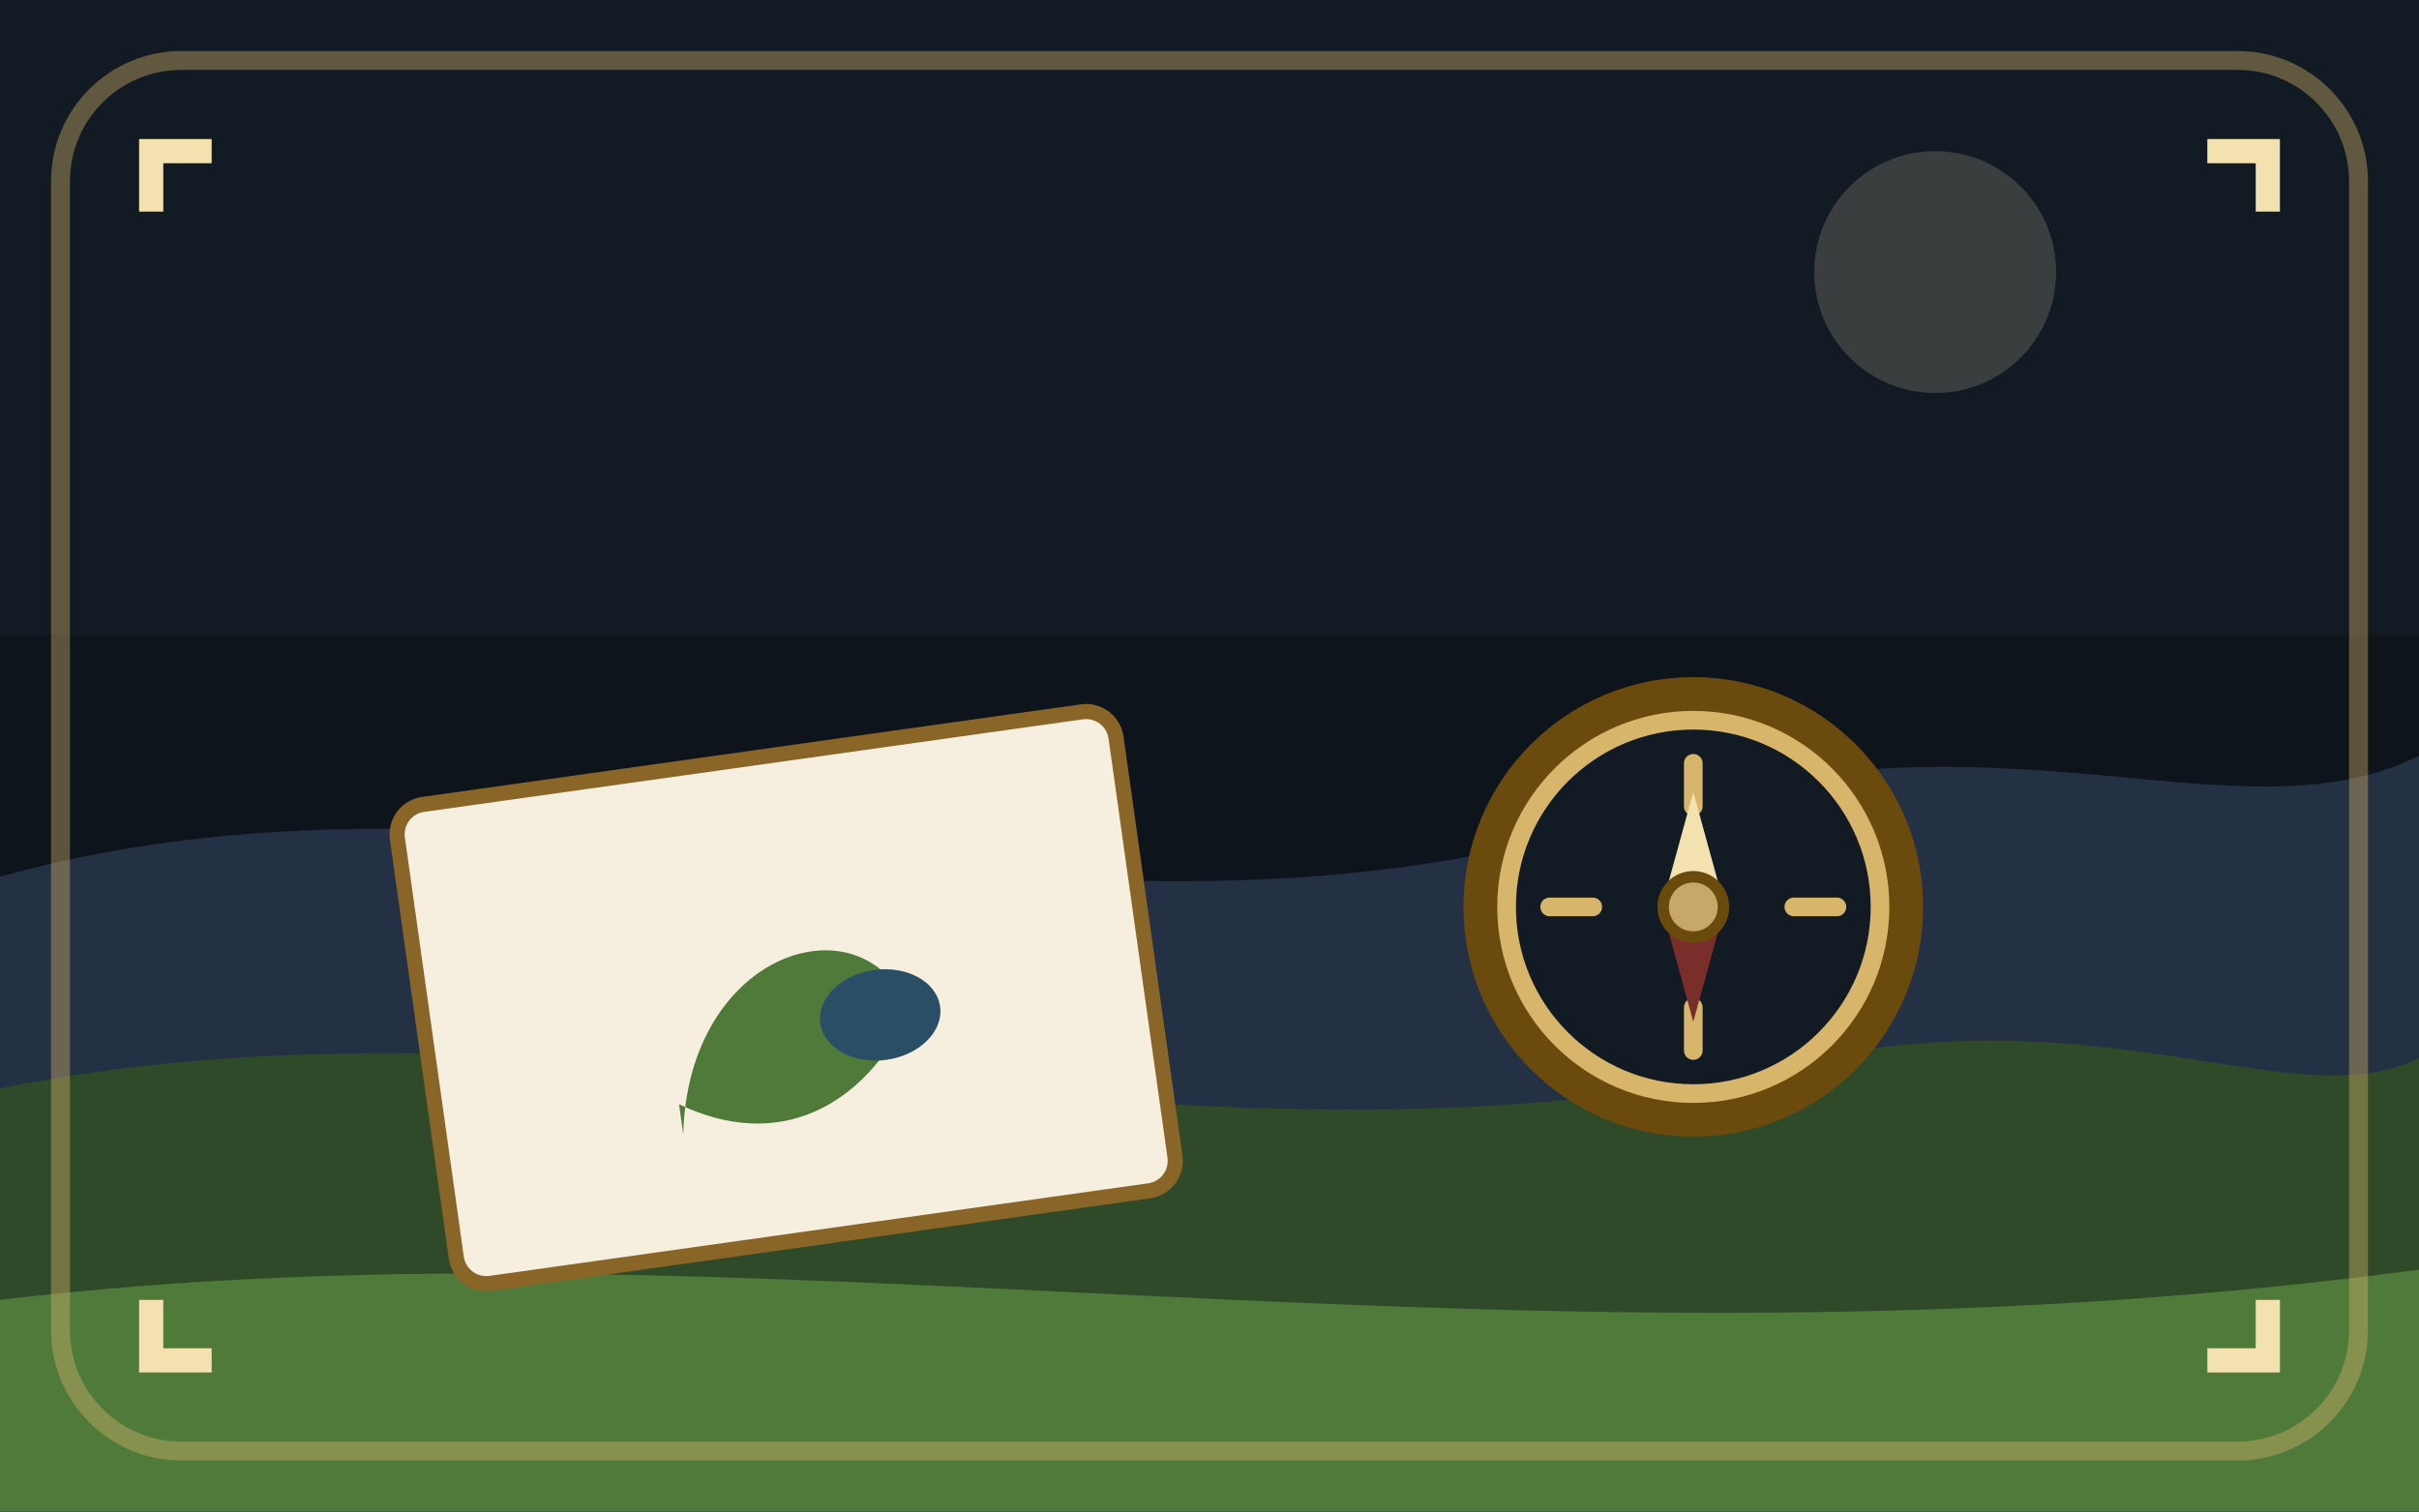
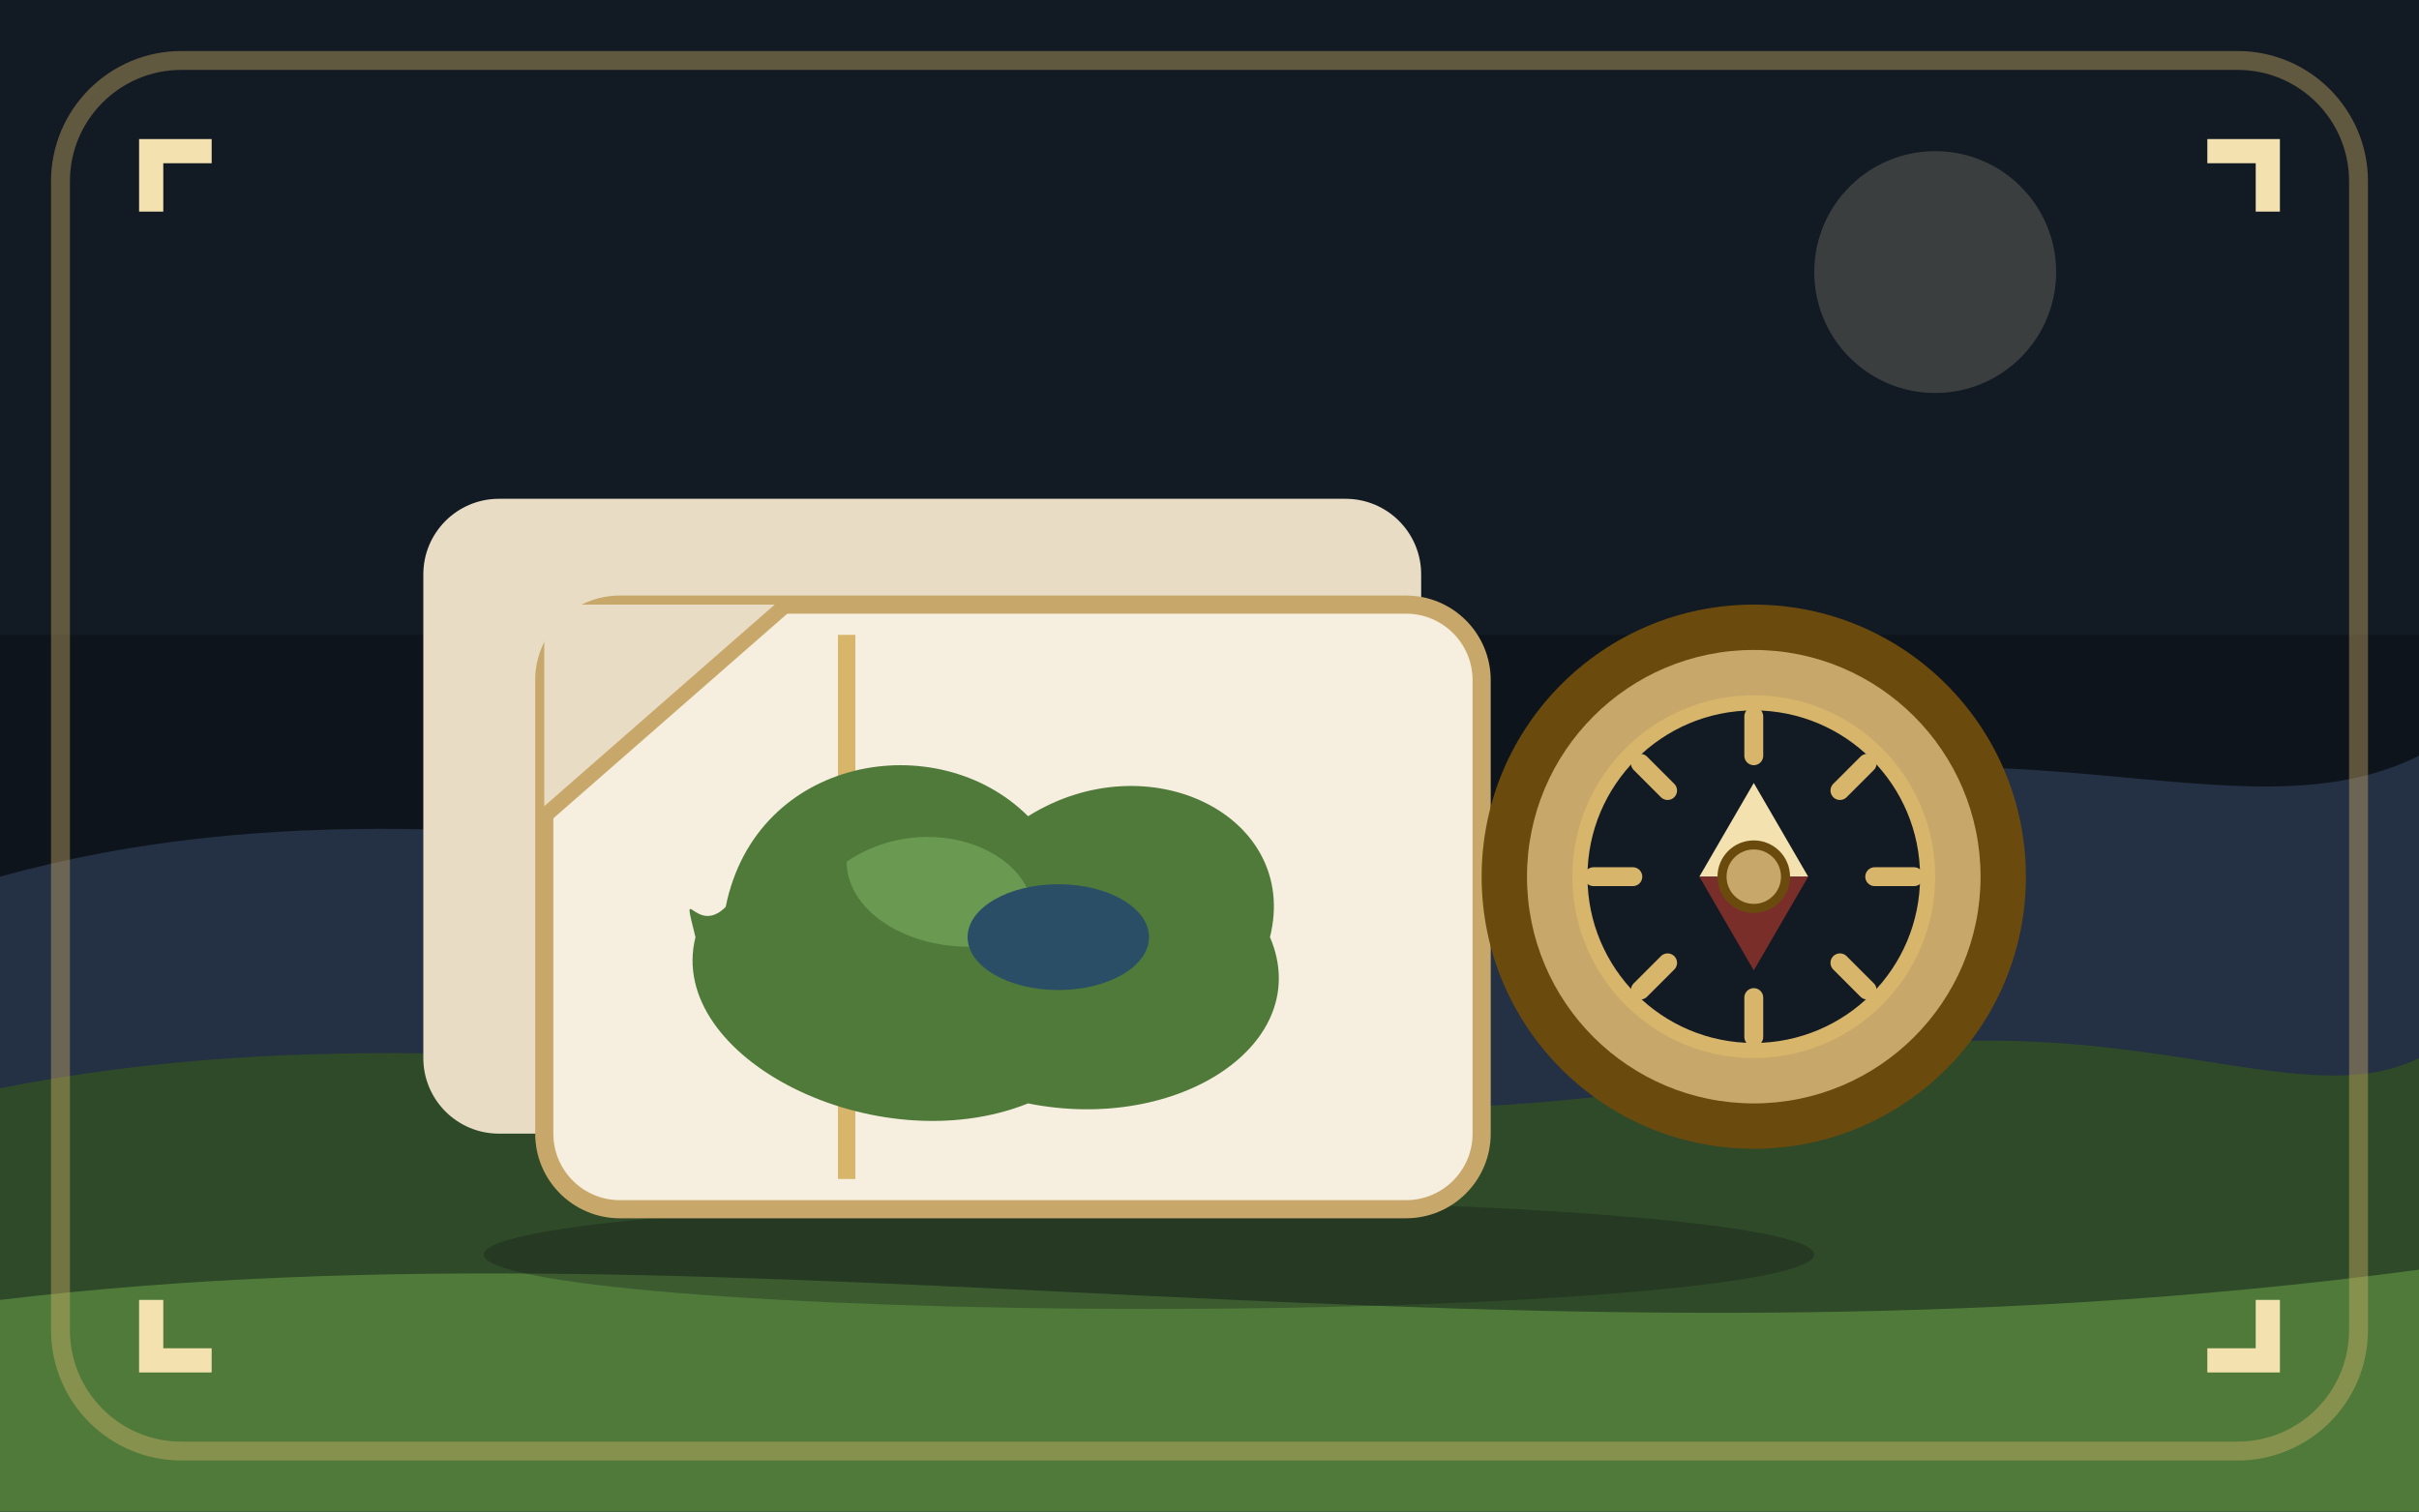
<svg xmlns="http://www.w3.org/2000/svg" viewBox="0 0 160 100">
  <rect width="160" height="100" fill="#0e141c" />
  <rect width="160" height="42" fill="#121a24" />
  <circle cx="128" cy="18" r="8" fill="#f3e2b0" opacity="0.18" />
  <path d="M0 58 C36 48 70 66 108 54 C132 46 148 56 160 50 V100 H0 Z" fill="#243044" />
  <path d="M0 72 C40 64 80 80 120 70 C140 66 152 74 160 70 V100 H0 Z" fill="#2f4a28" />
  <path d="M0 86 C50 80 100 92 160 84 V100 H0 Z" fill="#4f7a3a" />
-   <g transform="translate(52 66) rotate(-8)">
-     <rect x="-24" y="-16" width="48" height="32" rx="2" fill="#f6efe0" stroke="#8a6528" />
-     <path d="M-8 8 C-6 -4 6 -6 8 2 C4 8 -2 10 -8 6 Z" fill="#4f7a3a" />
-     <ellipse cx="6" cy="2" rx="4" ry="3" fill="#2a4e66" />
-   </g>
-   <g transform="translate(112 60) scale(0.95)" fill="none" stroke="#d7b56a" stroke-linecap="round">
-     <circle r="16" fill="#6b4a0e" stroke="none" />
-     <circle r="13" fill="#121a24" stroke="#d7b56a" stroke-width="1.3" />
-     <path d="M0 -10 V-7 M0 7 V10 M-10 0 H-7 M7 0 H10" stroke-width="1.3" />
-     <path d="M0 -8 L2.2 0 L0 1.6 L-2.2 0 Z" fill="#f3e2b0" stroke="none" />
-     <path d="M0 8 L2.2 0 L-2.2 0 Z" fill="#7a2e2a" stroke="none" />
-     <circle r="2.1" fill="#c8a86a" stroke="#6b4a0e" stroke-width="0.8" />
-   </g>
+   <ellipse cx="76" cy="83" rx="44" ry="3.6" fill="#0a0f15" opacity="0.28" />
+   <rect x="28" y="33" width="66" height="42" rx="5" fill="#e8dcc4" />
+   <rect x="36" y="40" width="62" height="40" rx="5" fill="#f6efe0" stroke="#c8a86a" stroke-width="1.2" />
+   <path d="M36 40 L52 40 L36 54 Z" fill="#e8dcc4" />
+   <path d="M52 40 L36 54" fill="none" stroke="#c8a86a" stroke-width="1" />
+   <path d="M56 42 V78" fill="none" stroke="#d7b56a" stroke-width="1.15" />
+   <path d="M48 60 C50 50 62 48 68 54 C76 49 86 54 84 62 C87 69 78 75 68 73 C58 77 44 70 46 62 C45 58 46 62 48 60 Z" fill="#4f7a3a" />
+   <path d="M56 57 C62 53 70 57 68 62 C62 64 56 61 56 57 Z" fill="#6a9a52" />
+   <ellipse cx="70" cy="62" rx="6" ry="3.5" fill="#2a4e66" />
+   <circle cx="116" cy="58" r="18" fill="#6b4a0e" />
+   <circle cx="116" cy="58" r="15" fill="#c8a86a" />
+   <circle cx="116" cy="58" r="11.5" fill="#121a24" stroke="#d7b56a" stroke-width="1" />
+   <path d="M116 47.4 V50 M116 66 V68.6 M124 58 H126.6 M105.4 58 H108 M121.7 52.3 L123.5 50.5 M110.3 52.3 L108.5 50.5 M121.7 63.7 L123.5 65.5 M110.3 63.7 L108.5 65.5" fill="none" stroke="#d7b56a" stroke-width="1.25" stroke-linecap="round" />
+   <path d="M116 51.8 L119.6 58 L116 58 L112.4 58 Z" fill="#f3e2b0" />
+   <path d="M116 64.2 L119.6 58 L116 58 L112.4 58 Z" fill="#7a2e2a" />
+   <circle cx="116" cy="58" r="2.1" fill="#c8a86a" stroke="#6b4a0e" stroke-width="0.6" />
  <rect x="4" y="4" width="152" height="92" rx="8" fill="none" stroke="#d7b56a" stroke-opacity="0.4" stroke-width="1.25" />
  <g fill="none" stroke="#f3e2b0" stroke-width="1.6" stroke-linecap="butt">
    <path d="M10 14 V10 H14" />
    <path d="M146 10 H150 V14" />
    <path d="M10 86 V90 H14" />
    <path d="M150 86 V90 H146" />
  </g>
</svg>
